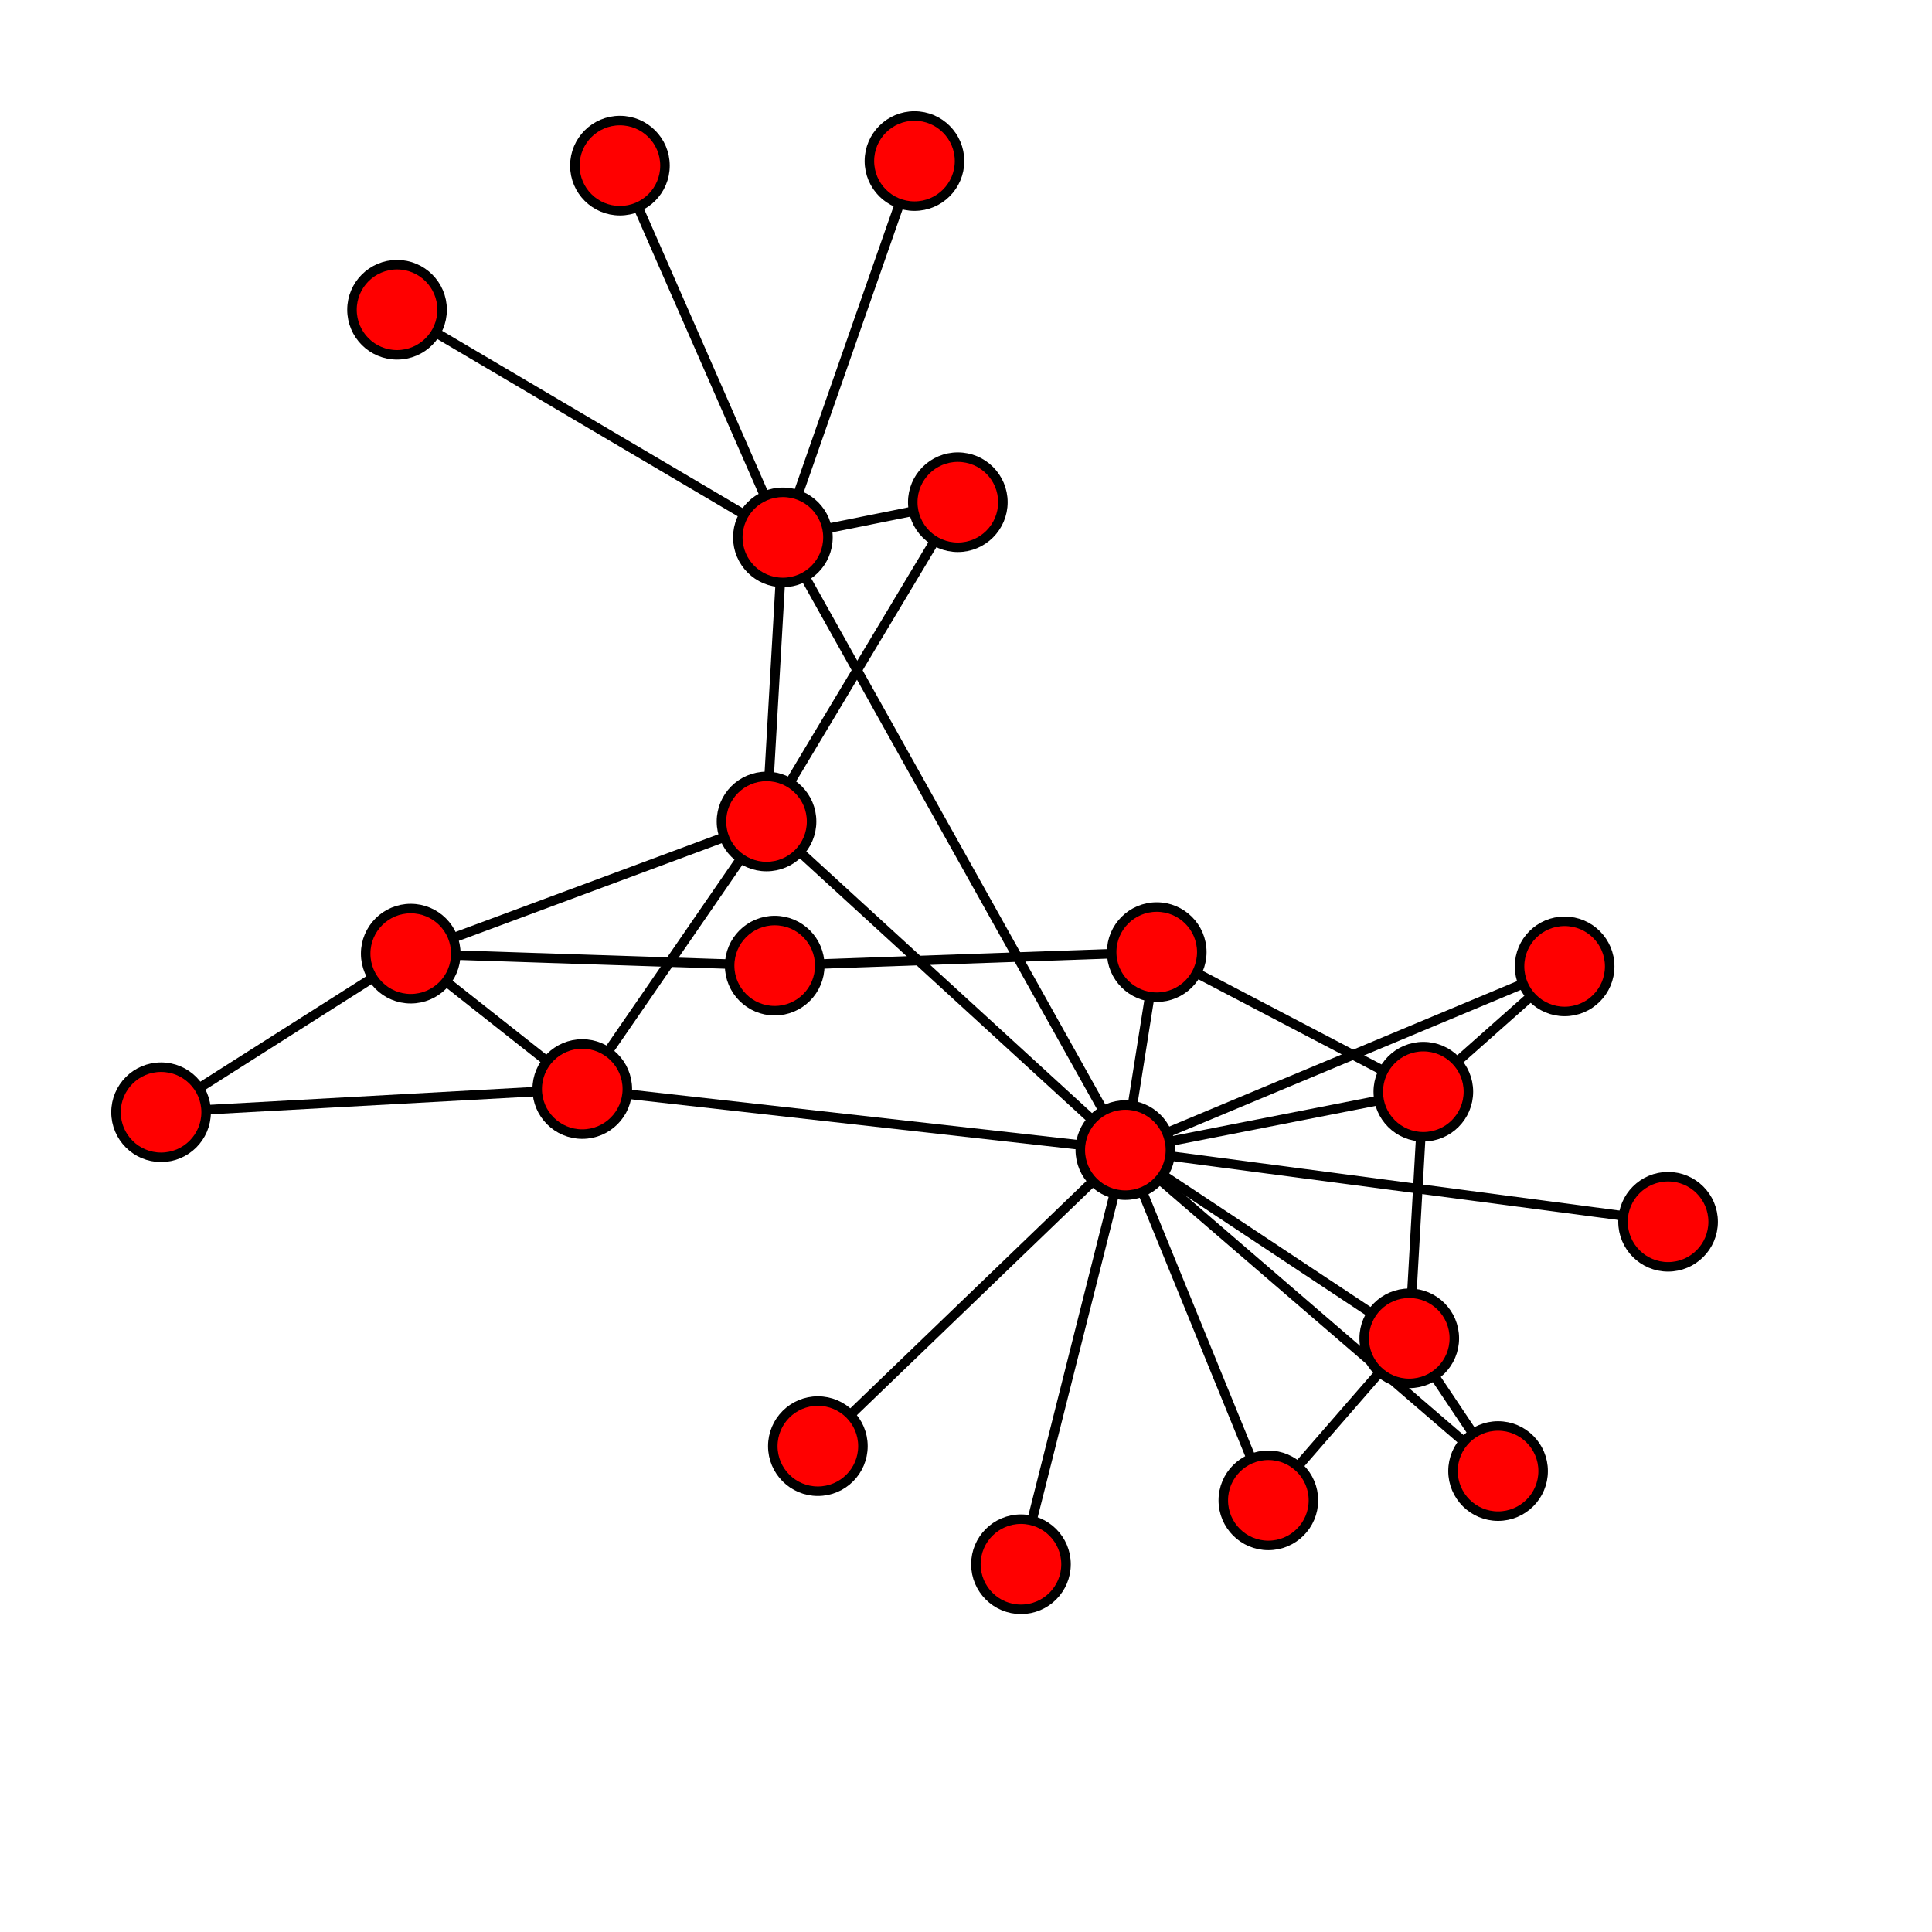
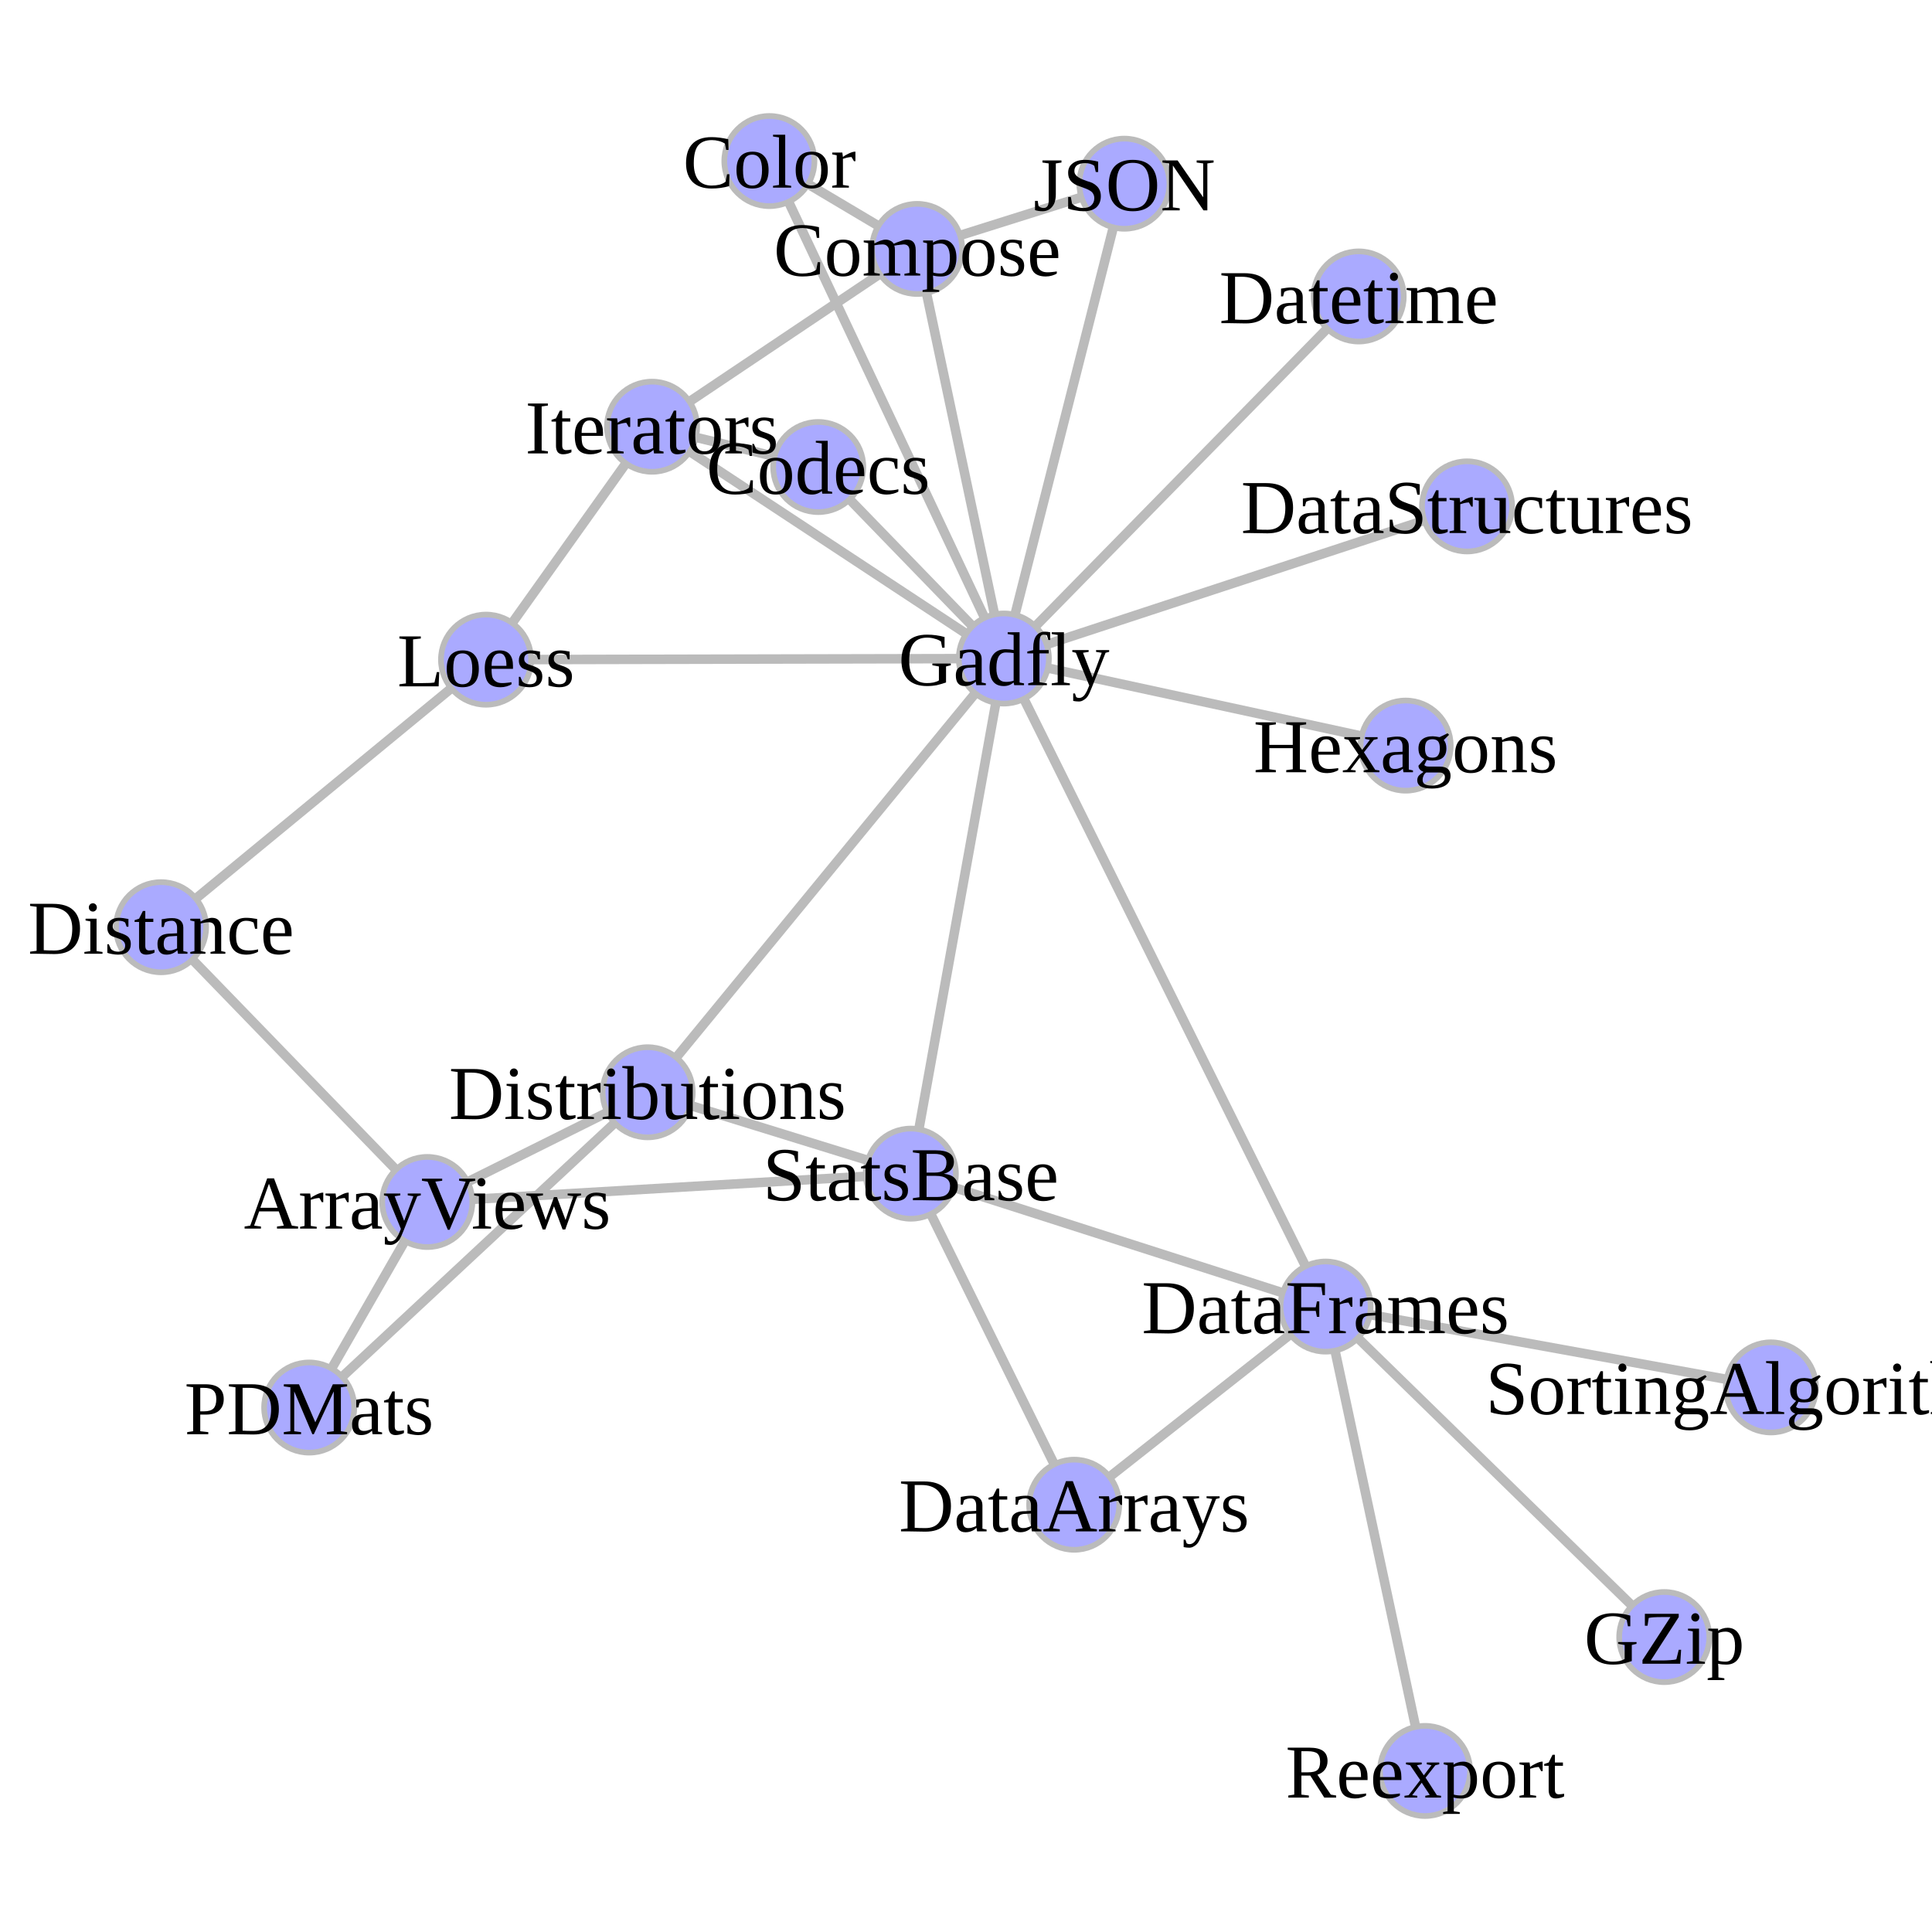
<svg xmlns="http://www.w3.org/2000/svg" version="1.2" width="101.6mm" height="101.6mm" viewBox="0 0 101.6 101.6" stroke="none" fill="#000000" stroke-width="0.3">
-   <g stroke-width="0.5" stroke="#000000" fill="#FF0000" id="fig-bf02c37b0f794155bdbd056c8040e944-element-1">
-     <path d="M74.11,70.38 L 78.78 77.36" />
-     <path d="M74.11,70.38 L 66.7 78.9" />
-     <path d="M74.11,70.38 L 74.85 57.41" />
-     <path d="M60.83,50.07 L 40.74 50.78" />
-     <path d="M60.83,50.07 L 74.85 57.41" />
-     <path d="M59.18,60.48 L 74.11 70.38" />
-     <path d="M59.18,60.48 L 60.83 50.07" />
-     <path d="M59.18,60.48 L 43.01 76.05" />
-     <path d="M59.18,60.48 L 82.28 50.82" />
-     <path d="M59.18,60.48 L 30.62 57.27" />
-     <path d="M59.18,60.48 L 41.17 28.26" />
-     <path d="M59.18,60.48 L 78.78 77.36" />
-     <path d="M59.18,60.48 L 66.7 78.9" />
-     <path d="M59.18,60.48 L 74.85 57.41" />
-     <path d="M59.18,60.48 L 53.69 82.26" />
-     <path d="M59.18,60.48 L 87.72 64.25" />
-     <path d="M59.18,60.48 L 40.31 43.2" />
-     <path d="M82.28,50.82 L 74.85 57.41" />
-     <path d="M40.74,50.78 L 21.6 50.15" />
-     <path d="M50.37,26.41 L 40.31 43.2" />
-     <path d="M8.47,58.49 L 21.6 50.15" />
-     <path d="M30.62,57.27 L 21.6 50.15" />
-     <path d="M30.62,57.27 L 8.47 58.49" />
-     <path d="M30.62,57.27 L 40.31 43.2" />
-     <path d="M41.17,28.26 L 48.09 8.47" />
-     <path d="M41.17,28.26 L 20.88 16.29" />
-     <path d="M41.17,28.26 L 50.37 26.41" />
-     <path d="M41.17,28.26 L 32.6 8.71" />
-     <path d="M41.17,28.26 L 40.31 43.2" />
-     <path d="M40.31,43.2 L 21.6 50.15" />
-     <circle cx="74.11" cy="70.38" r="2.37" />
-     <circle cx="48.09" cy="8.47" r="2.37" />
-     <circle cx="60.83" cy="50.07" r="2.37" />
-     <circle cx="59.18" cy="60.48" r="2.37" />
-     <circle cx="20.88" cy="16.29" r="2.37" />
-     <circle cx="21.6" cy="50.15" r="2.37" />
-     <circle cx="43.01" cy="76.05" r="2.37" />
-     <circle cx="82.28" cy="50.82" r="2.37" />
-     <circle cx="40.74" cy="50.78" r="2.37" />
-     <circle cx="50.37" cy="26.41" r="2.37" />
-     <circle cx="8.47" cy="58.49" r="2.37" />
-     <circle cx="30.62" cy="57.27" r="2.37" />
-     <circle cx="41.17" cy="28.26" r="2.37" />
-     <circle cx="78.78" cy="77.36" r="2.37" />
-     <circle cx="66.7" cy="78.9" r="2.37" />
-     <circle cx="32.6" cy="8.71" r="2.37" />
-     <circle cx="74.85" cy="57.41" r="2.37" />
-     <circle cx="53.69" cy="82.26" r="2.37" />
-     <circle cx="87.72" cy="64.25" r="2.37" />
-     <circle cx="40.31" cy="43.2" r="2.37" />
+   <g stroke-width="0.5" stroke="#BBBBBB" id="fig-8cace2acfed940c7bec480c57fe338f9-element-1">
+     <path d="M48.23,13.09 L 59.13 9.66" />
+     <path d="M48.23,13.09 L 40.46 8.47" />
+     <path d="M48.23,13.09 L 34.29 22.44" />
+     <path d="M25.56,34.69 L 8.47 48.76" />
+     <path d="M25.56,34.69 L 34.29 22.44" />
+     <path d="M52.79,34.63 L 48.23 13.09" />
+     <path d="M52.79,34.63 L 25.56 34.69" />
+     <path d="M52.79,34.63 L 71.45 15.59" />
+     <path d="M52.79,34.63 L 43.03 24.56" />
+     <path d="M52.79,34.63 L 34.06 57.44" />
+     <path d="M52.79,34.63 L 69.71 68.71" />
+     <path d="M52.79,34.63 L 59.13 9.66" />
+     <path d="M52.79,34.63 L 40.46 8.47" />
+     <path d="M52.79,34.63 L 34.29 22.44" />
+     <path d="M52.79,34.63 L 77.15 26.63" />
+     <path d="M52.79,34.63 L 73.92 39.21" />
+     <path d="M52.79,34.63 L 47.9 61.72" />
+     <path d="M43.03,24.56 L 34.29 22.44" />
+     <path d="M8.47,48.76 L 22.47 63.21" />
+     <path d="M56.49,79.13 L 47.9 61.72" />
+     <path d="M16.26,74.02 L 22.47 63.21" />
+     <path d="M34.06,57.44 L 22.47 63.21" />
+     <path d="M34.06,57.44 L 16.26 74.02" />
+     <path d="M34.06,57.44 L 47.9 61.72" />
+     <path d="M69.71,68.71 L 74.94 93.13" />
+     <path d="M69.71,68.71 L 87.52 86.09" />
+     <path d="M69.71,68.71 L 56.49 79.13" />
+     <path d="M69.71,68.71 L 93.13 72.96" />
+     <path d="M69.71,68.71 L 47.9 61.72" />
+     <path d="M47.9,61.72 L 22.47 63.21" />
+   </g>
+   <g stroke="#BBBBBB" fill="#AAAAFF" id="fig-8cace2acfed940c7bec480c57fe338f9-element-2">
+     <circle cx="48.23" cy="13.09" r="2.37" />
+     <circle cx="74.94" cy="93.13" r="2.37" />
+     <circle cx="25.56" cy="34.69" r="2.37" />
+     <circle cx="52.79" cy="34.63" r="2.37" />
+     <circle cx="87.52" cy="86.09" r="2.37" />
+     <circle cx="22.47" cy="63.21" r="2.37" />
+     <circle cx="71.45" cy="15.59" r="2.37" />
+     <circle cx="43.03" cy="24.56" r="2.37" />
+     <circle cx="8.47" cy="48.76" r="2.37" />
+     <circle cx="56.49" cy="79.13" r="2.37" />
+     <circle cx="16.26" cy="74.02" r="2.37" />
+     <circle cx="34.06" cy="57.44" r="2.37" />
+     <circle cx="69.71" cy="68.71" r="2.37" />
+     <circle cx="59.13" cy="9.66" r="2.37" />
+     <circle cx="40.46" cy="8.47" r="2.37" />
+     <circle cx="93.13" cy="72.96" r="2.37" />
+     <circle cx="34.29" cy="22.44" r="2.37" />
+     <circle cx="77.15" cy="26.63" r="2.37" />
+     <circle cx="73.92" cy="39.21" r="2.37" />
+     <circle cx="47.9" cy="61.72" r="2.37" />
+   </g>
+   <g font-size="4" stroke="none" fill="#000000" id="fig-8cace2acfed940c7bec480c57fe338f9-element-3">
+     <text x="48.23" y="13.09" text-anchor="middle" dy="0.35em">Compose</text>
+     <text x="74.94" y="93.13" text-anchor="middle" dy="0.35em">Reexport</text>
+     <text x="25.56" y="34.69" text-anchor="middle" dy="0.35em">Loess</text>
+     <text x="52.79" y="34.63" text-anchor="middle" dy="0.35em">Gadfly</text>
+     <text x="87.52" y="86.09" text-anchor="middle" dy="0.35em">GZip</text>
+     <text x="22.47" y="63.21" text-anchor="middle" dy="0.35em">ArrayViews</text>
+     <text x="71.45" y="15.59" text-anchor="middle" dy="0.35em">Datetime</text>
+     <text x="43.03" y="24.56" text-anchor="middle" dy="0.35em">Codecs</text>
+     <text x="8.47" y="48.76" text-anchor="middle" dy="0.35em">Distance</text>
+     <text x="56.49" y="79.13" text-anchor="middle" dy="0.35em">DataArrays</text>
+     <text x="16.26" y="74.02" text-anchor="middle" dy="0.35em">PDMats</text>
+     <text x="34.06" y="57.44" text-anchor="middle" dy="0.35em">Distributions</text>
+     <text x="69.71" y="68.71" text-anchor="middle" dy="0.35em">DataFrames</text>
+     <text x="59.13" y="9.66" text-anchor="middle" dy="0.35em">JSON</text>
+     <text x="40.46" y="8.47" text-anchor="middle" dy="0.35em">Color</text>
+     <text x="93.13" y="72.96" text-anchor="middle" dy="0.35em">SortingAlgorithms</text>
+     <text x="34.29" y="22.44" text-anchor="middle" dy="0.35em">Iterators</text>
+     <text x="77.15" y="26.63" text-anchor="middle" dy="0.35em">DataStructures</text>
+     <text x="73.92" y="39.21" text-anchor="middle" dy="0.35em">Hexagons</text>
+     <text x="47.9" y="61.72" text-anchor="middle" dy="0.35em">StatsBase</text>
  </g>
</svg>
